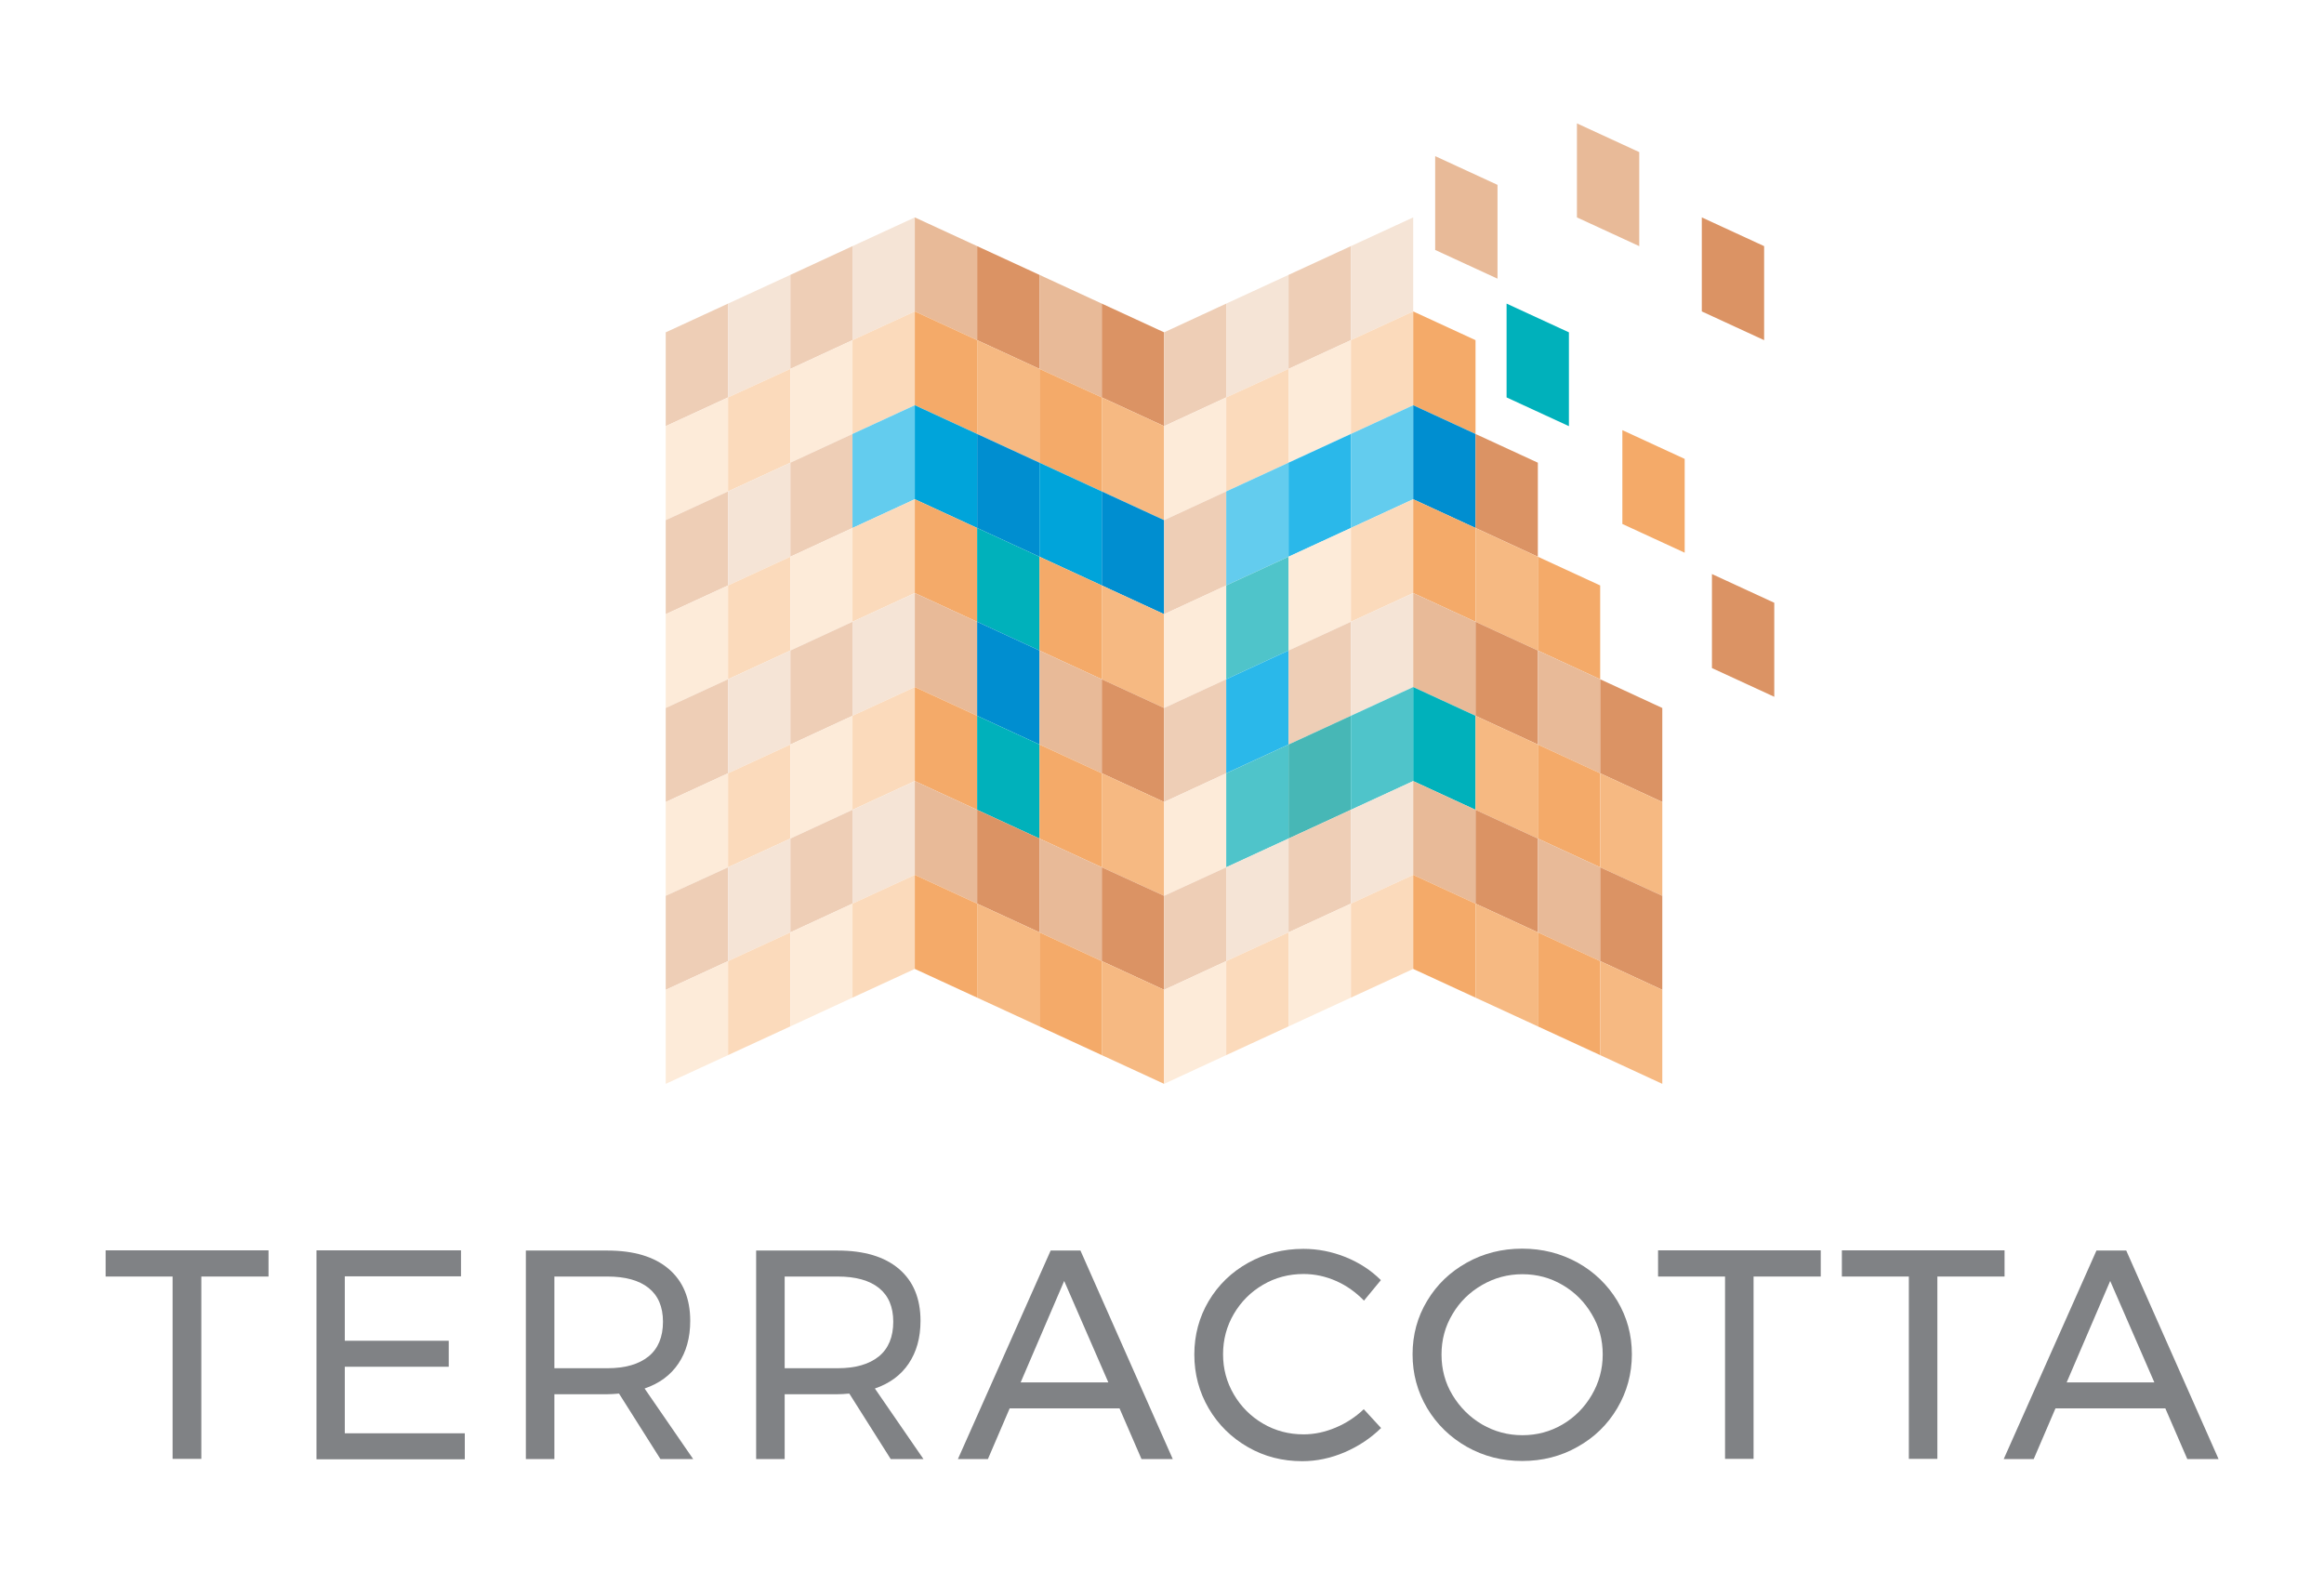
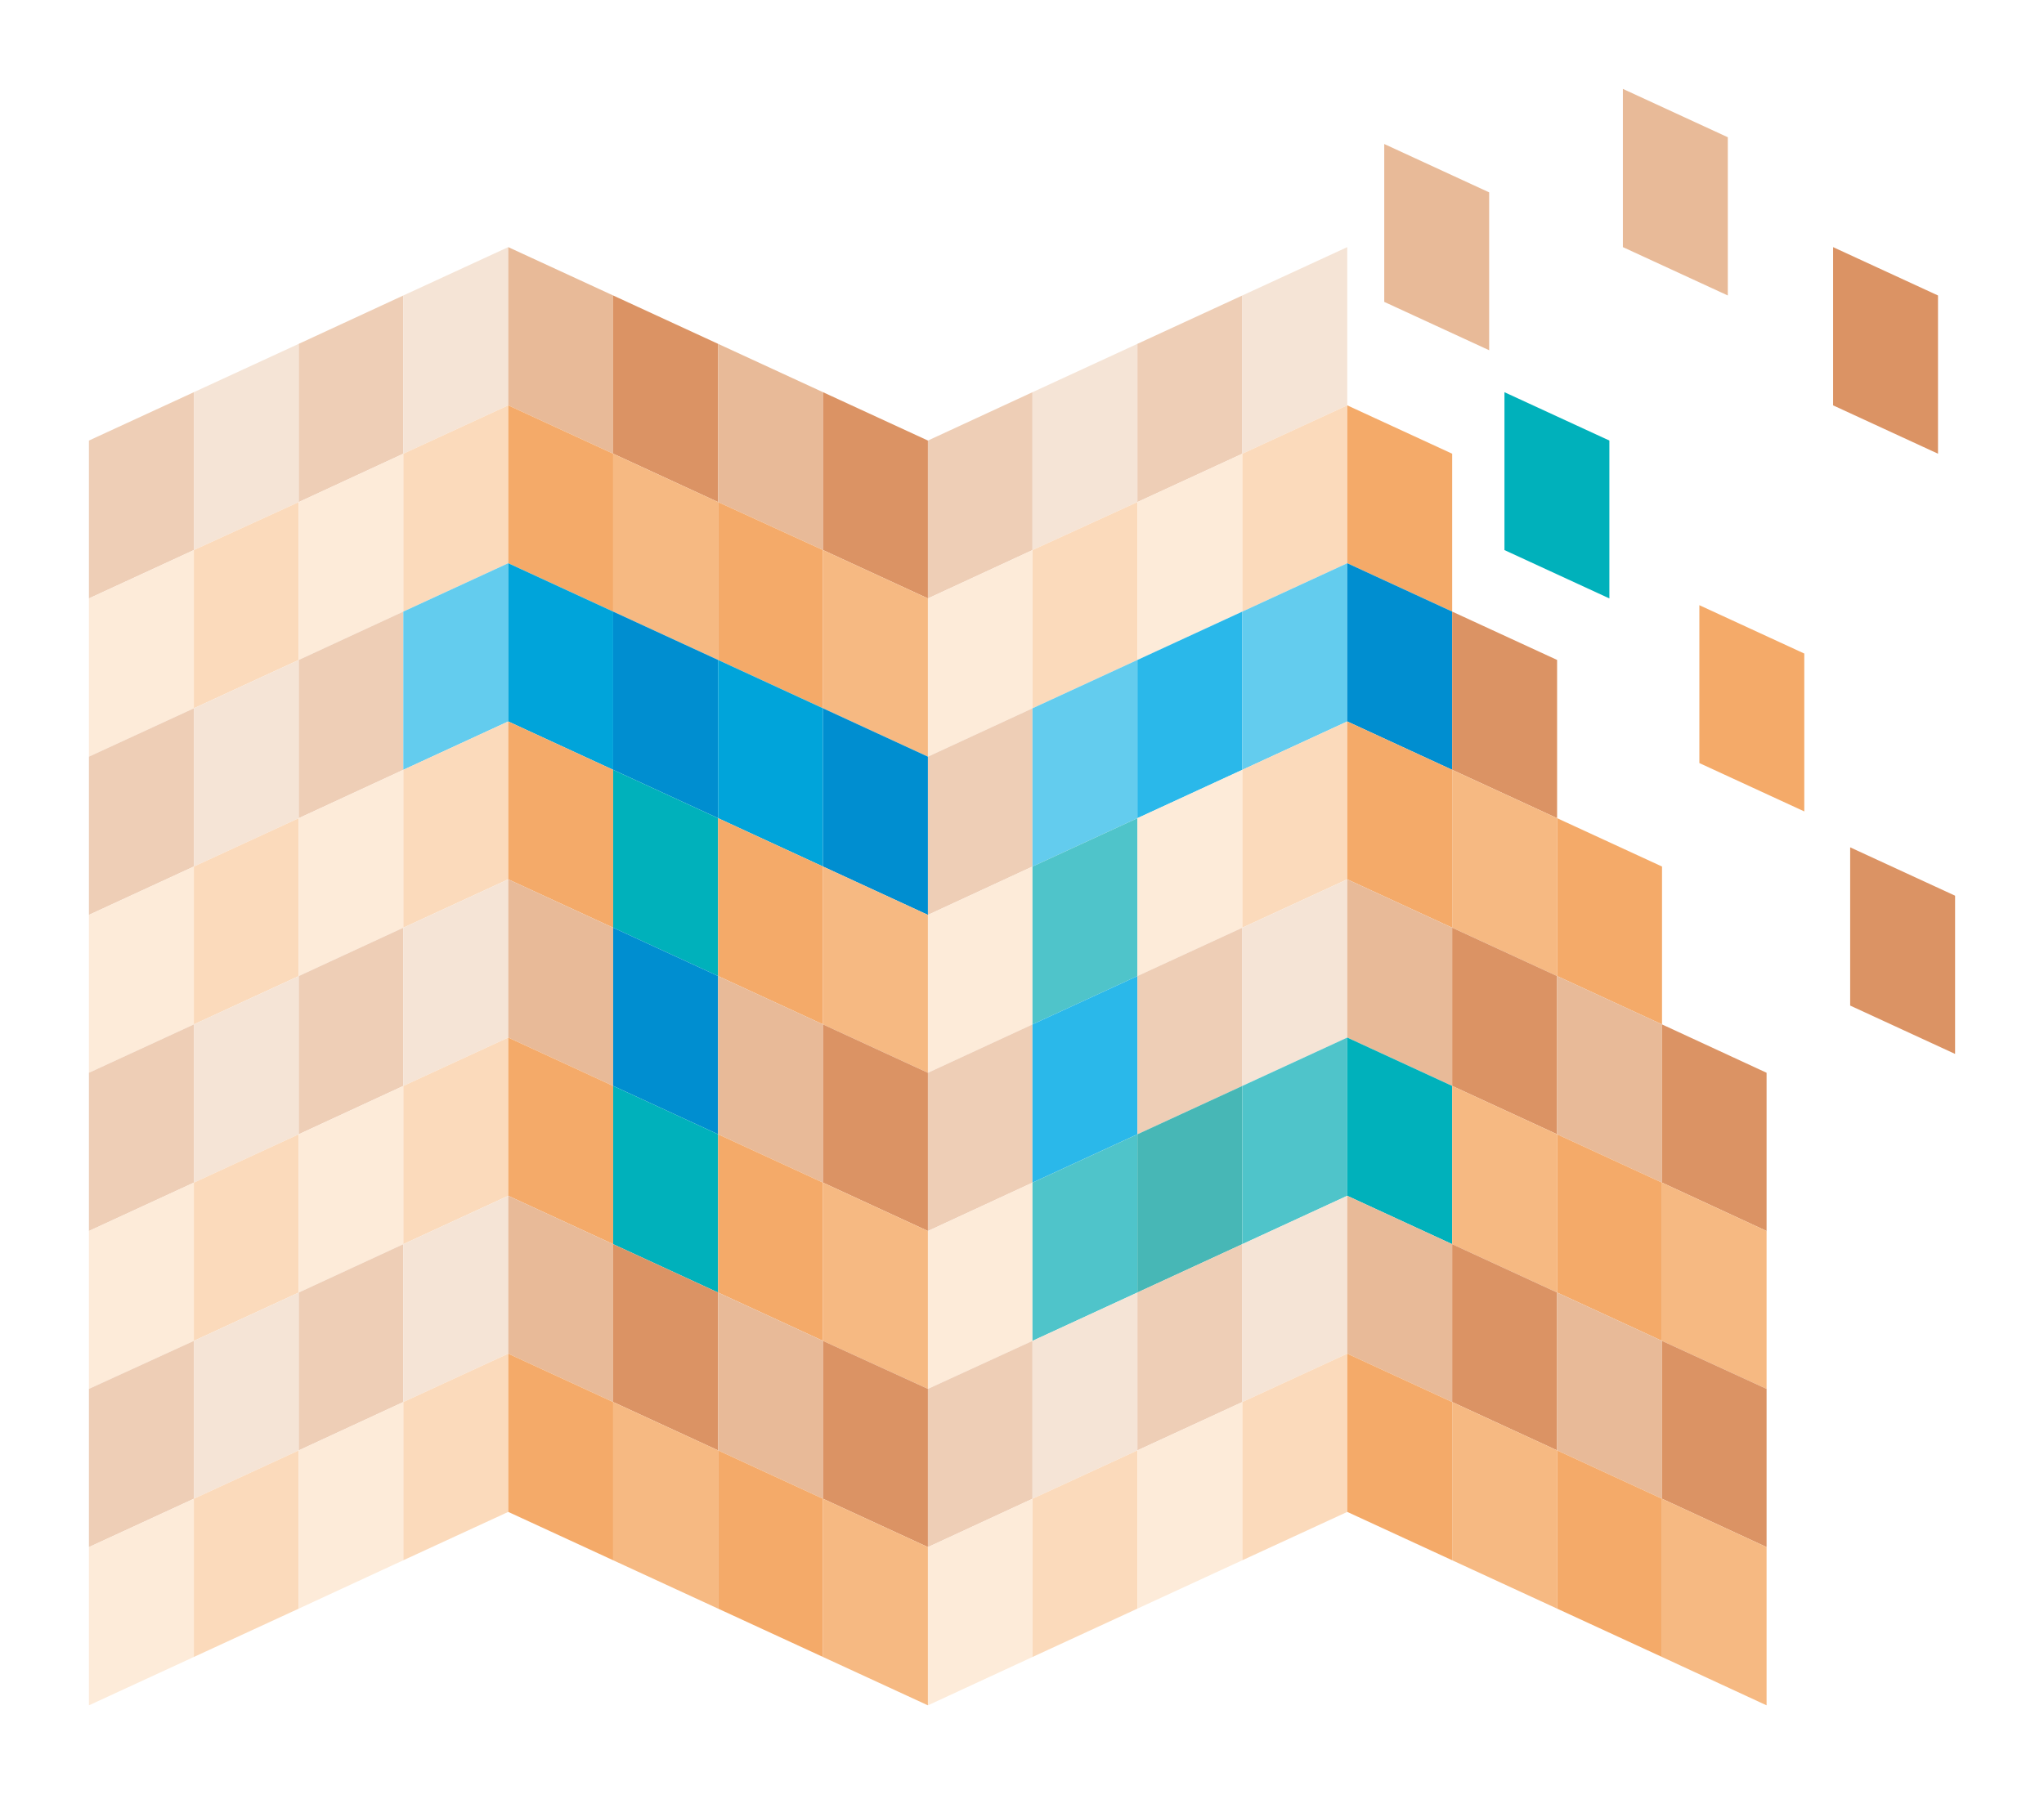
- <svg xmlns="http://www.w3.org/2000/svg" version="1.1" id="Layer_1" x="0px" y="0px" viewBox="0 0 1100 750" style="enable-background:new 0 0 1100 750;" xml:space="preserve">
-   <style type="text/css">
+ <svg xmlns="http://www.w3.org/2000/svg" version="1.1" id="Layer_1" x="0px" y="0px" viewBox="0 0 574.7 504.6" xml:space="preserve" width="574.7" height="504.6">
+   <defs id="defs289" />
+   <style type="text/css" id="style2">
	.st0{fill:#808285;}
	.st1{fill:#EECEB6;}
	.st2{fill:#FDEBD9;}
	.st3{fill:#F5E4D6;}
	.st4{fill:#FBDABB;}
	.st5{fill:#63CCEE;}
	.st6{fill:#E8BA98;}
	.st7{fill:#F4AA69;}
	.st8{fill:#DB9364;}
	.st9{fill:#F6B982;}
	.st10{fill:#00A4DA;}
	.st11{fill:#008ED0;}
	.st12{fill:#00B1BB;}
	.st13{fill:#4FC4CA;}
	.st14{fill:#2AB8EA;}
	.st15{fill:#47B7B6;}
</style>
-   <g>
-     <g>
-       <path class="st0" d="M50,591.8h77.1v12.4H95.3v86.3H81.7v-86.3H50V591.8z" />
-       <path class="st0" d="M149.7,591.8h68.5v12.3h-55v30.5h49.2v12.3h-49.2v31.5H220v12.3h-70.2V591.8z" />
-       <path class="st0" d="M312.6,690.6l-19.6-31c-2.3,0.2-4.1,0.3-5.5,0.3h-25.1v30.7h-13.5v-98.7h38.6c12.5,0,22.2,2.9,29,8.7    c6.8,5.8,10.2,14,10.2,24.6c0,8-1.9,14.7-5.6,20.2c-3.7,5.5-9,9.4-16,11.8l23,33.4H312.6z M287.5,647.6c8.5,0,14.9-1.9,19.5-5.6    c4.5-3.7,6.8-9.2,6.8-16.4c0-7.1-2.3-12.4-6.8-16c-4.5-3.6-11-5.4-19.5-5.4h-25.1v43.4H287.5z" />
-       <path class="st0" d="M421.6,690.6l-19.6-31c-2.3,0.2-4.1,0.3-5.5,0.3h-25.1v30.7h-13.5v-98.7h38.6c12.5,0,22.2,2.9,29,8.7    c6.8,5.8,10.2,14,10.2,24.6c0,8-1.9,14.7-5.6,20.2c-3.7,5.5-9,9.4-16,11.8l23,33.4H421.6z M396.5,647.6c8.5,0,14.9-1.9,19.5-5.6    c4.5-3.7,6.8-9.2,6.8-16.4c0-7.1-2.3-12.4-6.8-16c-4.5-3.6-11-5.4-19.5-5.4h-25.1v43.4H396.5z" />
-       <path class="st0" d="M540.3,690.6l-10.4-24h-52l-10.3,24h-14.2l43.9-98.7h14.1l43.7,98.7H540.3z M483.1,654.3h41.5l-20.9-48    L483.1,654.3z" />
-       <path class="st0" d="M632.4,606.3c-5-2.2-10.1-3.3-15.4-3.3c-7,0-13.4,1.7-19.2,5.1c-5.8,3.4-10.4,8-13.8,13.8    c-3.4,5.8-5.1,12.2-5.1,19.1c0,6.9,1.7,13.2,5.1,19c3.4,5.8,8,10.4,13.8,13.8c5.8,3.4,12.2,5.1,19.2,5.1c5.2,0,10.2-1.1,15.2-3.2    c5-2.1,9.4-5,13.3-8.7l8.2,8.9c-5,4.9-10.8,8.7-17.3,11.5c-6.6,2.8-13.3,4.2-20,4.2c-9.4,0-18-2.2-25.8-6.7    c-7.8-4.5-14-10.6-18.5-18.3c-4.5-7.7-6.8-16.2-6.8-25.5c0-9.2,2.3-17.7,6.8-25.3c4.6-7.7,10.8-13.7,18.7-18.1    c7.9-4.4,16.6-6.6,26.1-6.6c6.9,0,13.5,1.3,20,3.9c6.4,2.6,12,6.2,16.7,10.9l-8,9.7C641.7,611.6,637.4,608.5,632.4,606.3z" />
-       <path class="st0" d="M746.7,597.6c7.9,4.4,14.2,10.5,18.8,18.1c4.6,7.7,6.9,16.1,6.9,25.3c0,9.2-2.3,17.7-6.9,25.5    c-4.6,7.8-10.9,13.9-18.8,18.3c-7.9,4.5-16.7,6.7-26.2,6.7c-9.5,0-18.2-2.2-26.2-6.7c-7.9-4.5-14.2-10.6-18.8-18.3    c-4.6-7.8-6.9-16.2-6.9-25.5c0-9.2,2.3-17.7,6.9-25.3c4.6-7.7,10.9-13.7,18.8-18.1c7.9-4.4,16.6-6.6,26.2-6.6    C730,591,738.7,593.2,746.7,597.6z M701.5,608.2c-5.9,3.4-10.6,8-14,13.8c-3.5,5.8-5.2,12.2-5.2,19.1c0,7,1.7,13.4,5.2,19.2    c3.5,5.8,8.2,10.5,14,13.9c5.9,3.4,12.2,5.1,19.1,5.1s13.2-1.7,19-5.1c5.8-3.4,10.4-8.1,13.8-13.9c3.4-5.8,5.2-12.2,5.2-19.2    c0-7-1.7-13.3-5.2-19.1c-3.4-5.8-8-10.4-13.8-13.8c-5.8-3.4-12.1-5.1-19-5.1S707.4,604.8,701.5,608.2z" />
-       <path class="st0" d="M784.7,591.8h77.1v12.4H830v86.3h-13.5v-86.3h-31.7V591.8z" />
-       <path class="st0" d="M871.7,591.8h77.1v12.4H917v86.3h-13.5v-86.3h-31.7V591.8z" />
-       <path class="st0" d="M1035.3,690.6l-10.4-24h-52l-10.3,24h-14.2l43.9-98.7h14.1l43.7,98.7H1035.3z M978.2,654.3h41.5l-20.9-48    L978.2,654.3z" />
+   <g id="g282" transform="translate(-290.1,-33.4)">
+     <g id="g90">
+       <polygon style="fill:#eeceb6" id="polygon26" points="344.6,143.7 344.6,188.1 315.1,201.7 315.1,157.3 " class="st1" />
+       <polygon style="fill:#fdebd9" id="polygon28" points="344.6,188.1 344.6,232.6 315.1,246.2 315.1,201.7 " class="st2" />
+       <polygon style="fill:#f5e4d6" id="polygon30" points="374.1,130.1 374.1,174.6 344.6,188.1 344.6,143.7 " class="st3" />
+       <polygon style="fill:#fbdabb" id="polygon32" points="374.1,174.6 374.1,219 344.6,232.6 344.6,188.1 " class="st4" />
+       <polygon style="fill:#eeceb6" id="polygon34" points="403.5,116.5 403.5,161 374.1,174.6 374.1,130.1 " class="st1" />
+       <polygon style="fill:#fdebd9" id="polygon36" points="403.5,161 403.5,205.4 374.1,219 374.1,174.6 " class="st2" />
+       <polygon style="fill:#f5e4d6" id="polygon38" points="433,102.9 433,147.4 403.5,161 403.5,116.5 " class="st3" />
+       <polygon style="fill:#fbdabb" id="polygon40" points="433,147.4 433,191.8 403.5,205.4 403.5,161 " class="st4" />
+       <polygon style="fill:#eeceb6" id="polygon42" points="344.6,232.6 344.6,277.1 315.1,290.7 315.1,246.2 " class="st1" />
+       <polygon style="fill:#fdebd9" id="polygon44" points="344.6,277.1 344.6,321.5 315.1,335.1 315.1,290.7 " class="st2" />
+       <polygon style="fill:#f5e4d6" id="polygon46" points="374.1,219 374.1,263.5 344.6,277.1 344.6,232.6 " class="st3" />
+       <polygon style="fill:#fbdabb" id="polygon48" points="374.1,263.5 374.1,307.9 344.6,321.5 344.6,277.1 " class="st4" />
+       <polygon style="fill:#eeceb6" id="polygon50" points="403.5,205.4 403.5,249.9 374.1,263.5 374.1,219 " class="st1" />
+       <polygon style="fill:#fdebd9" id="polygon52" points="403.5,249.9 403.5,294.3 374.1,307.9 374.1,263.5 " class="st2" />
+       <polygon style="fill:#63ccee" id="polygon54" points="433,191.8 433,236.3 403.5,249.9 403.5,205.4 " class="st5" />
+       <polygon style="fill:#fbdabb" id="polygon56" points="433,236.3 433,280.7 403.5,294.3 403.5,249.9 " class="st4" />
+       <polygon style="fill:#eeceb6" id="polygon58" points="344.6,321.5 344.6,366 315.1,379.6 315.1,335.1 " class="st1" />
+       <polygon style="fill:#fdebd9" id="polygon60" points="344.6,366 344.6,410.5 315.1,424 315.1,379.6 " class="st2" />
+       <polygon style="fill:#f5e4d6" id="polygon62" points="374.1,307.9 374.1,352.4 344.6,366 344.6,321.5 " class="st3" />
+       <polygon style="fill:#fbdabb" id="polygon64" points="374.1,352.4 374.1,396.9 344.6,410.5 344.6,366 " class="st4" />
+       <polygon style="fill:#eeceb6" id="polygon66" points="403.5,294.3 403.5,338.8 374.1,352.4 374.1,307.9 " class="st1" />
+       <polygon style="fill:#fdebd9" id="polygon68" points="403.5,338.8 403.5,383.3 374.1,396.9 374.1,352.4 " class="st2" />
+       <polygon style="fill:#f5e4d6" id="polygon70" points="433,280.7 433,325.2 403.5,338.8 403.5,294.3 " class="st3" />
+       <polygon style="fill:#fbdabb" id="polygon72" points="433,325.2 433,369.7 403.5,383.3 403.5,338.8 " class="st4" />
+       <polygon style="fill:#eeceb6" id="polygon74" points="344.6,410.5 344.6,454.9 315.1,468.5 315.1,424 " class="st1" />
+       <polygon style="fill:#fdebd9" id="polygon76" points="344.6,454.9 344.6,499.4 315.1,513 315.1,468.5 " class="st2" />
+       <polygon style="fill:#f5e4d6" id="polygon78" points="374.1,396.9 374.1,441.3 344.6,454.9 344.6,410.5 " class="st3" />
+       <polygon style="fill:#fbdabb" id="polygon80" points="374.1,441.3 374.1,485.8 344.6,499.4 344.6,454.9 " class="st4" />
+       <polygon style="fill:#eeceb6" id="polygon82" points="403.5,383.3 403.5,427.7 374.1,441.3 374.1,396.9 " class="st1" />
+       <polygon style="fill:#fdebd9" id="polygon84" points="403.5,427.7 403.5,472.2 374.1,485.8 374.1,441.3 " class="st2" />
+       <polygon style="fill:#f5e4d6" id="polygon86" points="433,369.7 433,414.1 403.5,427.7 403.5,383.3 " class="st3" />
+       <polygon style="fill:#fbdabb" id="polygon88" points="433,414.1 433,458.6 403.5,472.2 403.5,427.7 " class="st4" />
    </g>
-     <g>
-       <g>
-         <polygon class="st1" points="344.6,188.1 315.1,201.7 315.1,157.3 344.6,143.7    " />
-         <polygon class="st2" points="344.6,232.6 315.1,246.2 315.1,201.7 344.6,188.1    " />
-         <polygon class="st3" points="374.1,174.6 344.6,188.1 344.6,143.7 374.1,130.1    " />
-         <polygon class="st4" points="374.1,219 344.6,232.6 344.6,188.1 374.1,174.6    " />
-         <polygon class="st1" points="403.5,161 374.1,174.6 374.1,130.1 403.5,116.5    " />
-         <polygon class="st2" points="403.5,205.4 374.1,219 374.1,174.6 403.5,161    " />
-         <polygon class="st3" points="433,147.4 403.5,161 403.5,116.5 433,102.9    " />
-         <polygon class="st4" points="433,191.8 403.5,205.4 403.5,161 433,147.4    " />
-         <polygon class="st1" points="344.6,277.1 315.1,290.7 315.1,246.2 344.6,232.6    " />
-         <polygon class="st2" points="344.6,321.5 315.1,335.1 315.1,290.7 344.6,277.1    " />
-         <polygon class="st3" points="374.1,263.5 344.6,277.1 344.6,232.6 374.1,219    " />
-         <polygon class="st4" points="374.1,307.9 344.6,321.5 344.6,277.1 374.1,263.5    " />
-         <polygon class="st1" points="403.5,249.9 374.1,263.5 374.1,219 403.5,205.4    " />
-         <polygon class="st2" points="403.5,294.3 374.1,307.9 374.1,263.5 403.5,249.9    " />
-         <polygon class="st5" points="433,236.3 403.5,249.9 403.5,205.4 433,191.8    " />
-         <polygon class="st4" points="433,280.7 403.5,294.3 403.5,249.9 433,236.3    " />
-         <polygon class="st1" points="344.6,366 315.1,379.6 315.1,335.1 344.6,321.5    " />
-         <polygon class="st2" points="344.6,410.5 315.1,424 315.1,379.6 344.6,366    " />
-         <polygon class="st3" points="374.1,352.4 344.6,366 344.6,321.5 374.1,307.9    " />
-         <polygon class="st4" points="374.1,396.9 344.6,410.5 344.6,366 374.1,352.4    " />
-         <polygon class="st1" points="403.5,338.8 374.1,352.4 374.1,307.9 403.5,294.3    " />
-         <polygon class="st2" points="403.5,383.3 374.1,396.9 374.1,352.4 403.5,338.8    " />
-         <polygon class="st3" points="433,325.2 403.5,338.8 403.5,294.3 433,280.7    " />
-         <polygon class="st4" points="433,369.7 403.5,383.3 403.5,338.8 433,325.2    " />
-         <polygon class="st1" points="344.6,454.9 315.1,468.5 315.1,424 344.6,410.5    " />
-         <polygon class="st2" points="344.6,499.4 315.1,513 315.1,468.5 344.6,454.9    " />
-         <polygon class="st3" points="374.1,441.3 344.6,454.9 344.6,410.5 374.1,396.9    " />
-         <polygon class="st4" points="374.1,485.8 344.6,499.4 344.6,454.9 374.1,441.3    " />
-         <polygon class="st1" points="403.5,427.7 374.1,441.3 374.1,396.9 403.5,383.3    " />
-         <polygon class="st2" points="403.5,472.2 374.1,485.8 374.1,441.3 403.5,427.7    " />
-         <polygon class="st3" points="433,414.1 403.5,427.7 403.5,383.3 433,369.7    " />
-         <polygon class="st4" points="433,458.6 403.5,472.2 403.5,427.7 433,414.1    " />
-       </g>
-       <g>
-         <polygon class="st6" points="462.5,161 433,147.4 433,102.9 462.5,116.5    " />
-         <polygon class="st7" points="462.5,205.4 433,191.8 433,147.4 462.5,161    " />
-         <polygon class="st8" points="492,174.6 462.5,161 462.5,116.5 492,130.1    " />
-         <polygon class="st9" points="492,219 462.5,205.4 462.5,161 492,174.6    " />
-         <polygon class="st6" points="521.5,188.1 492,174.6 492,130.1 521.5,143.7    " />
-         <polygon class="st7" points="521.5,232.6 492,219 492,174.6 521.5,188.1    " />
-         <polygon class="st8" points="551,201.7 521.5,188.1 521.5,143.7 551,157.3    " />
-         <polygon class="st9" points="551,246.2 521.5,232.6 521.5,188.1 551,201.7    " />
-         <polygon class="st10" points="462.5,249.9 433,236.3 433,191.8 462.5,205.4    " />
-         <polygon class="st7" points="462.5,294.3 433,280.7 433,236.3 462.5,249.9    " />
-         <polygon class="st11" points="492,263.5 462.5,249.9 462.5,205.4 492,219    " />
-         <polygon class="st12" points="492,307.9 462.5,294.3 462.5,249.9 492,263.5    " />
-         <polygon class="st10" points="521.5,277.1 492,263.5 492,219 521.5,232.6    " />
-         <polygon class="st7" points="521.5,321.5 492,307.9 492,263.5 521.5,277.1    " />
-         <polygon class="st11" points="551,290.7 521.5,277.1 521.5,232.6 551,246.2    " />
-         <polygon class="st9" points="551,335.1 521.5,321.5 521.5,277.1 551,290.7    " />
-         <polygon class="st6" points="462.5,338.8 433,325.2 433,280.7 462.5,294.3    " />
-         <polygon class="st7" points="462.5,383.3 433,369.7 433,325.2 462.5,338.8    " />
-         <polygon class="st11" points="492,352.4 462.5,338.8 462.5,294.3 492,307.9    " />
-         <polygon class="st12" points="492,396.9 462.5,383.3 462.5,338.8 492,352.4    " />
-         <polygon class="st6" points="521.5,366 492,352.4 492,307.9 521.5,321.5    " />
-         <polygon class="st7" points="521.5,410.5 492,396.9 492,352.4 521.5,366    " />
-         <polygon class="st8" points="551,379.6 521.5,366 521.5,321.5 551,335.1    " />
-         <polygon class="st9" points="551,424 521.5,410.5 521.5,366 551,379.6    " />
-         <polygon class="st6" points="462.5,427.7 433,414.1 433,369.7 462.5,383.3    " />
-         <polygon class="st7" points="462.5,472.2 433,458.6 433,414.1 462.5,427.7    " />
-         <polygon class="st8" points="492,441.3 462.5,427.7 462.5,383.3 492,396.9    " />
-         <polygon class="st9" points="492,485.8 462.5,472.2 462.5,427.7 492,441.3    " />
-         <polygon class="st6" points="521.5,454.9 492,441.3 492,396.9 521.5,410.5    " />
-         <polygon class="st7" points="521.5,499.4 492,485.8 492,441.3 521.5,454.9    " />
-         <polygon class="st8" points="551,468.5 521.5,454.9 521.5,410.5 551,424    " />
-         <polygon class="st9" points="551,513 521.5,499.4 521.5,454.9 551,468.5    " />
-       </g>
-       <g>
-         <polygon class="st1" points="580.4,188.1 551,201.7 551,157.3 580.4,143.7    " />
-         <polygon class="st2" points="580.4,232.6 551,246.2 551,201.7 580.4,188.1    " />
-         <polygon class="st3" points="609.9,174.6 580.4,188.1 580.4,143.7 609.9,130.1    " />
-         <polygon class="st4" points="609.9,219 580.4,232.6 580.4,188.1 609.9,174.6    " />
-         <polygon class="st1" points="639.4,161 609.9,174.6 609.9,130.1 639.4,116.5    " />
-         <polygon class="st2" points="639.4,205.4 609.9,219 609.9,174.6 639.4,161    " />
-         <polygon class="st3" points="668.9,147.4 639.4,161 639.4,116.5 668.9,102.9    " />
-         <polygon class="st4" points="668.9,191.8 639.4,205.4 639.4,161 668.9,147.4    " />
-         <polygon class="st1" points="580.4,277.1 551,290.7 551,246.2 580.4,232.6    " />
-         <polygon class="st2" points="580.4,321.5 551,335.1 551,290.7 580.4,277.1    " />
-         <polygon class="st5" points="609.9,263.5 580.4,277.1 580.4,232.6 609.9,219    " />
-         <polygon class="st13" points="609.9,307.9 580.4,321.5 580.4,277.1 609.9,263.5    " />
-         <polygon class="st14" points="639.4,249.9 609.9,263.5 609.9,219 639.4,205.4    " />
-         <polygon class="st2" points="639.4,294.3 609.9,307.9 609.9,263.5 639.4,249.9    " />
-         <polygon class="st5" points="668.9,236.3 639.4,249.9 639.4,205.4 668.9,191.8    " />
-         <polygon class="st4" points="668.9,280.7 639.4,294.3 639.4,249.9 668.9,236.3    " />
-         <polygon class="st1" points="580.4,366 551,379.6 551,335.1 580.4,321.5    " />
-         <polygon class="st2" points="580.4,410.5 551,424 551,379.6 580.4,366    " />
-         <polygon class="st14" points="609.9,352.4 580.4,366 580.4,321.5 609.9,307.9    " />
-         <polygon class="st13" points="609.9,396.9 580.4,410.5 580.4,366 609.9,352.4    " />
-         <polygon class="st1" points="639.4,338.8 609.9,352.4 609.9,307.9 639.4,294.3    " />
-         <polygon class="st15" points="639.4,383.3 609.9,396.9 609.9,352.4 639.4,338.8    " />
-         <polygon class="st3" points="668.9,325.2 639.4,338.8 639.4,294.3 668.9,280.7    " />
-         <polygon class="st13" points="668.9,369.7 639.4,383.3 639.4,338.8 668.9,325.2    " />
-         <polygon class="st1" points="580.4,454.9 551,468.5 551,424 580.4,410.5    " />
-         <polygon class="st2" points="580.4,499.4 551,513 551,468.5 580.4,454.9    " />
-         <polygon class="st3" points="609.9,441.3 580.4,454.9 580.4,410.5 609.9,396.9    " />
-         <polygon class="st4" points="609.9,485.8 580.4,499.4 580.4,454.9 609.9,441.3    " />
-         <polygon class="st1" points="639.4,427.7 609.9,441.3 609.9,396.9 639.4,383.3    " />
-         <polygon class="st2" points="639.4,472.2 609.9,485.8 609.9,441.3 639.4,427.7    " />
-         <polygon class="st3" points="668.9,414.1 639.4,427.7 639.4,383.3 668.9,369.7    " />
-         <polygon class="st4" points="668.9,458.6 639.4,472.2 639.4,427.7 668.9,414.1    " />
-       </g>
-       <g>
-         <polygon class="st6" points="708.8,131.9 679.3,118.3 679.3,73.9 708.8,87.5    " />
-         <polygon class="st7" points="698.4,205.4 668.9,191.8 668.9,147.4 698.4,161    " />
-         <polygon class="st12" points="742.6,201.7 713.1,188.1 713.1,143.7 742.6,157.3    " />
-         <polygon class="st6" points="775.9,116.5 746.4,102.9 746.4,58.4 775.9,72    " />
-         <polygon class="st7" points="797.4,261.6 767.9,248 767.9,203.6 797.4,217.2    " />
-         <polygon class="st8" points="835,161 805.5,147.4 805.5,102.9 835,116.5    " />
-         <polygon class="st11" points="698.4,249.9 668.9,236.3 668.9,191.8 698.4,205.4    " />
-         <polygon class="st7" points="698.4,294.3 668.9,280.7 668.9,236.3 698.4,249.9    " />
-         <polygon class="st8" points="727.9,263.5 698.4,249.9 698.4,205.4 727.9,219    " />
-         <polygon class="st9" points="727.9,307.9 698.4,294.3 698.4,249.9 727.9,263.5    " />
-         <polygon class="st7" points="757.4,321.5 727.9,307.9 727.9,263.5 757.4,277.1    " />
-         <polygon class="st8" points="839.8,329.8 810.3,316.2 810.3,271.7 839.8,285.3    " />
-         <polygon class="st6" points="698.4,338.8 668.9,325.2 668.9,280.7 698.4,294.3    " />
-         <polygon class="st12" points="698.4,383.3 668.9,369.7 668.9,325.2 698.4,338.8    " />
-         <polygon class="st8" points="727.9,352.4 698.4,338.8 698.4,294.3 727.9,307.9    " />
-         <polygon class="st9" points="727.9,396.9 698.4,383.3 698.4,338.8 727.9,352.4    " />
-         <polygon class="st6" points="757.4,366 727.9,352.4 727.9,307.9 757.4,321.5    " />
-         <polygon class="st7" points="757.4,410.5 727.9,396.9 727.9,352.4 757.4,366    " />
-         <polygon class="st8" points="786.8,379.6 757.4,366 757.4,321.5 786.8,335.1    " />
-         <polygon class="st9" points="786.8,424 757.4,410.5 757.4,366 786.8,379.6    " />
-         <polygon class="st6" points="698.4,427.7 668.9,414.1 668.9,369.7 698.4,383.3    " />
-         <polygon class="st7" points="698.4,472.2 668.9,458.6 668.9,414.1 698.4,427.7    " />
-         <polygon class="st8" points="727.9,441.3 698.4,427.7 698.4,383.3 727.9,396.9    " />
-         <polygon class="st9" points="727.9,485.8 698.4,472.2 698.4,427.7 727.9,441.3    " />
-         <polygon class="st6" points="757.4,454.9 727.9,441.3 727.9,396.9 757.4,410.5    " />
-         <polygon class="st7" points="757.4,499.4 727.9,485.8 727.9,441.3 757.4,454.9    " />
-         <polygon class="st8" points="786.8,468.5 757.4,454.9 757.4,410.5 786.8,424    " />
-         <polygon class="st9" points="786.8,513 757.4,499.4 757.4,454.9 786.8,468.5    " />
-       </g>
+     <g id="g156">
+       <polygon style="fill:#e8ba98" id="polygon92" points="462.5,116.5 462.5,161 433,147.4 433,102.9 " class="st6" />
+       <polygon style="fill:#f4aa69" id="polygon94" points="462.5,161 462.5,205.4 433,191.8 433,147.4 " class="st7" />
+       <polygon style="fill:#db9364" id="polygon96" points="492,130.1 492,174.6 462.5,161 462.5,116.5 " class="st8" />
+       <polygon style="fill:#f6b982" id="polygon98" points="492,174.6 492,219 462.5,205.4 462.5,161 " class="st9" />
+       <polygon style="fill:#e8ba98" id="polygon100" points="521.5,143.7 521.5,188.1 492,174.6 492,130.1 " class="st6" />
+       <polygon style="fill:#f4aa69" id="polygon102" points="521.5,188.1 521.5,232.6 492,219 492,174.6 " class="st7" />
+       <polygon style="fill:#db9364" id="polygon104" points="551,157.3 551,201.7 521.5,188.1 521.5,143.7 " class="st8" />
+       <polygon style="fill:#f6b982" id="polygon106" points="551,201.7 551,246.2 521.5,232.6 521.5,188.1 " class="st9" />
+       <polygon style="fill:#00a4da" id="polygon108" points="462.5,205.4 462.5,249.9 433,236.3 433,191.8 " class="st10" />
+       <polygon style="fill:#f4aa69" id="polygon110" points="462.5,249.9 462.5,294.3 433,280.7 433,236.3 " class="st7" />
+       <polygon style="fill:#008ed0" id="polygon112" points="492,219 492,263.5 462.5,249.9 462.5,205.4 " class="st11" />
+       <polygon style="fill:#00b1bb" id="polygon114" points="492,263.5 492,307.9 462.5,294.3 462.5,249.9 " class="st12" />
+       <polygon style="fill:#00a4da" id="polygon116" points="521.5,232.6 521.5,277.1 492,263.5 492,219 " class="st10" />
+       <polygon style="fill:#f4aa69" id="polygon118" points="521.5,277.1 521.5,321.5 492,307.9 492,263.5 " class="st7" />
+       <polygon style="fill:#008ed0" id="polygon120" points="551,246.2 551,290.7 521.5,277.1 521.5,232.6 " class="st11" />
+       <polygon style="fill:#f6b982" id="polygon122" points="551,290.7 551,335.1 521.5,321.5 521.5,277.1 " class="st9" />
+       <polygon style="fill:#e8ba98" id="polygon124" points="462.5,294.3 462.5,338.8 433,325.2 433,280.7 " class="st6" />
+       <polygon style="fill:#f4aa69" id="polygon126" points="462.5,338.8 462.5,383.3 433,369.7 433,325.2 " class="st7" />
+       <polygon style="fill:#008ed0" id="polygon128" points="492,307.9 492,352.4 462.5,338.8 462.5,294.3 " class="st11" />
+       <polygon style="fill:#00b1bb" id="polygon130" points="492,352.4 492,396.9 462.5,383.3 462.5,338.8 " class="st12" />
+       <polygon style="fill:#e8ba98" id="polygon132" points="521.5,321.5 521.5,366 492,352.4 492,307.9 " class="st6" />
+       <polygon style="fill:#f4aa69" id="polygon134" points="521.5,366 521.5,410.5 492,396.9 492,352.4 " class="st7" />
+       <polygon style="fill:#db9364" id="polygon136" points="551,335.1 551,379.6 521.5,366 521.5,321.5 " class="st8" />
+       <polygon style="fill:#f6b982" id="polygon138" points="551,379.6 551,424 521.5,410.5 521.5,366 " class="st9" />
+       <polygon style="fill:#e8ba98" id="polygon140" points="462.5,383.3 462.5,427.7 433,414.1 433,369.7 " class="st6" />
+       <polygon style="fill:#f4aa69" id="polygon142" points="462.5,427.7 462.5,472.2 433,458.6 433,414.1 " class="st7" />
+       <polygon style="fill:#db9364" id="polygon144" points="492,396.9 492,441.3 462.5,427.7 462.5,383.3 " class="st8" />
+       <polygon style="fill:#f6b982" id="polygon146" points="492,441.3 492,485.8 462.5,472.2 462.5,427.7 " class="st9" />
+       <polygon style="fill:#e8ba98" id="polygon148" points="521.5,410.5 521.5,454.9 492,441.3 492,396.9 " class="st6" />
+       <polygon style="fill:#f4aa69" id="polygon150" points="521.5,454.9 521.5,499.4 492,485.8 492,441.3 " class="st7" />
+       <polygon style="fill:#db9364" id="polygon152" points="551,424 551,468.5 521.5,454.9 521.5,410.5 " class="st8" />
+       <polygon style="fill:#f6b982" id="polygon154" points="551,468.5 551,513 521.5,499.4 521.5,454.9 " class="st9" />
+     </g>
+     <g id="g222">
+       <polygon style="fill:#eeceb6" id="polygon158" points="580.4,143.7 580.4,188.1 551,201.7 551,157.3 " class="st1" />
+       <polygon style="fill:#fdebd9" id="polygon160" points="580.4,188.1 580.4,232.6 551,246.2 551,201.7 " class="st2" />
+       <polygon style="fill:#f5e4d6" id="polygon162" points="609.9,130.1 609.9,174.6 580.4,188.1 580.4,143.7 " class="st3" />
+       <polygon style="fill:#fbdabb" id="polygon164" points="609.9,174.6 609.9,219 580.4,232.6 580.4,188.1 " class="st4" />
+       <polygon style="fill:#eeceb6" id="polygon166" points="639.4,116.5 639.4,161 609.9,174.6 609.9,130.1 " class="st1" />
+       <polygon style="fill:#fdebd9" id="polygon168" points="639.4,161 639.4,205.4 609.9,219 609.9,174.6 " class="st2" />
+       <polygon style="fill:#f5e4d6" id="polygon170" points="668.9,102.9 668.9,147.4 639.4,161 639.4,116.5 " class="st3" />
+       <polygon style="fill:#fbdabb" id="polygon172" points="668.9,147.4 668.9,191.8 639.4,205.4 639.4,161 " class="st4" />
+       <polygon style="fill:#eeceb6" id="polygon174" points="580.4,232.6 580.4,277.1 551,290.7 551,246.2 " class="st1" />
+       <polygon style="fill:#fdebd9" id="polygon176" points="580.4,277.1 580.4,321.5 551,335.1 551,290.7 " class="st2" />
+       <polygon style="fill:#63ccee" id="polygon178" points="609.9,219 609.9,263.5 580.4,277.1 580.4,232.6 " class="st5" />
+       <polygon style="fill:#4fc4ca" id="polygon180" points="609.9,263.5 609.9,307.9 580.4,321.5 580.4,277.1 " class="st13" />
+       <polygon style="fill:#2ab8ea" id="polygon182" points="639.4,205.4 639.4,249.9 609.9,263.5 609.9,219 " class="st14" />
+       <polygon style="fill:#fdebd9" id="polygon184" points="639.4,249.9 639.4,294.3 609.9,307.9 609.9,263.5 " class="st2" />
+       <polygon style="fill:#63ccee" id="polygon186" points="668.9,191.8 668.9,236.3 639.4,249.9 639.4,205.4 " class="st5" />
+       <polygon style="fill:#fbdabb" id="polygon188" points="668.9,236.3 668.9,280.7 639.4,294.3 639.4,249.9 " class="st4" />
+       <polygon style="fill:#eeceb6" id="polygon190" points="580.4,321.5 580.4,366 551,379.6 551,335.1 " class="st1" />
+       <polygon style="fill:#fdebd9" id="polygon192" points="580.4,366 580.4,410.5 551,424 551,379.6 " class="st2" />
+       <polygon style="fill:#2ab8ea" id="polygon194" points="609.9,307.9 609.9,352.4 580.4,366 580.4,321.5 " class="st14" />
+       <polygon style="fill:#4fc4ca" id="polygon196" points="609.9,352.4 609.9,396.9 580.4,410.5 580.4,366 " class="st13" />
+       <polygon style="fill:#eeceb6" id="polygon198" points="639.4,294.3 639.4,338.8 609.9,352.4 609.9,307.9 " class="st1" />
+       <polygon style="fill:#47b7b6" id="polygon200" points="639.4,338.8 639.4,383.3 609.9,396.9 609.9,352.4 " class="st15" />
+       <polygon style="fill:#f5e4d6" id="polygon202" points="668.9,280.7 668.9,325.2 639.4,338.8 639.4,294.3 " class="st3" />
+       <polygon style="fill:#4fc4ca" id="polygon204" points="668.9,325.2 668.9,369.7 639.4,383.3 639.4,338.8 " class="st13" />
+       <polygon style="fill:#eeceb6" id="polygon206" points="580.4,410.5 580.4,454.9 551,468.5 551,424 " class="st1" />
+       <polygon style="fill:#fdebd9" id="polygon208" points="580.4,454.9 580.4,499.4 551,513 551,468.5 " class="st2" />
+       <polygon style="fill:#f5e4d6" id="polygon210" points="609.9,396.9 609.9,441.3 580.4,454.9 580.4,410.5 " class="st3" />
+       <polygon style="fill:#fbdabb" id="polygon212" points="609.9,441.3 609.9,485.8 580.4,499.4 580.4,454.9 " class="st4" />
+       <polygon style="fill:#eeceb6" id="polygon214" points="639.4,383.3 639.4,427.7 609.9,441.3 609.9,396.9 " class="st1" />
+       <polygon style="fill:#fdebd9" id="polygon216" points="639.4,427.7 639.4,472.2 609.9,485.8 609.9,441.3 " class="st2" />
+       <polygon style="fill:#f5e4d6" id="polygon218" points="668.9,369.7 668.9,414.1 639.4,427.7 639.4,383.3 " class="st3" />
+       <polygon style="fill:#fbdabb" id="polygon220" points="668.9,414.1 668.9,458.6 639.4,472.2 639.4,427.7 " class="st4" />
+     </g>
+     <g id="g280">
+       <polygon style="fill:#e8ba98" id="polygon224" points="708.8,87.5 708.8,131.9 679.3,118.3 679.3,73.9 " class="st6" />
+       <polygon style="fill:#f4aa69" id="polygon226" points="698.4,161 698.4,205.4 668.9,191.8 668.9,147.4 " class="st7" />
+       <polygon style="fill:#00b1bb" id="polygon228" points="742.6,157.3 742.6,201.7 713.1,188.1 713.1,143.7 " class="st12" />
+       <polygon style="fill:#e8ba98" id="polygon230" points="775.9,72 775.9,116.5 746.4,102.9 746.4,58.4 " class="st6" />
+       <polygon style="fill:#f4aa69" id="polygon232" points="797.4,217.2 797.4,261.6 767.9,248 767.9,203.6 " class="st7" />
+       <polygon style="fill:#db9364" id="polygon234" points="835,116.5 835,161 805.5,147.4 805.5,102.9 " class="st8" />
+       <polygon style="fill:#008ed0" id="polygon236" points="698.4,205.4 698.4,249.9 668.9,236.3 668.9,191.8 " class="st11" />
+       <polygon style="fill:#f4aa69" id="polygon238" points="698.4,249.9 698.4,294.3 668.9,280.7 668.9,236.3 " class="st7" />
+       <polygon style="fill:#db9364" id="polygon240" points="727.9,219 727.9,263.5 698.4,249.9 698.4,205.4 " class="st8" />
+       <polygon style="fill:#f6b982" id="polygon242" points="727.9,263.5 727.9,307.9 698.4,294.3 698.4,249.9 " class="st9" />
+       <polygon style="fill:#f4aa69" id="polygon244" points="757.4,277.1 757.4,321.5 727.9,307.9 727.9,263.5 " class="st7" />
+       <polygon style="fill:#db9364" id="polygon246" points="839.8,285.3 839.8,329.8 810.3,316.2 810.3,271.7 " class="st8" />
+       <polygon style="fill:#e8ba98" id="polygon248" points="698.4,294.3 698.4,338.8 668.9,325.2 668.9,280.7 " class="st6" />
+       <polygon style="fill:#00b1bb" id="polygon250" points="698.4,338.8 698.4,383.3 668.9,369.7 668.9,325.2 " class="st12" />
+       <polygon style="fill:#db9364" id="polygon252" points="727.9,307.9 727.9,352.4 698.4,338.8 698.4,294.3 " class="st8" />
+       <polygon style="fill:#f6b982" id="polygon254" points="727.9,352.4 727.9,396.9 698.4,383.3 698.4,338.8 " class="st9" />
+       <polygon style="fill:#e8ba98" id="polygon256" points="757.4,321.5 757.4,366 727.9,352.4 727.9,307.9 " class="st6" />
+       <polygon style="fill:#f4aa69" id="polygon258" points="757.4,366 757.4,410.5 727.9,396.9 727.9,352.4 " class="st7" />
+       <polygon style="fill:#db9364" id="polygon260" points="786.8,335.1 786.8,379.6 757.4,366 757.4,321.5 " class="st8" />
+       <polygon style="fill:#f6b982" id="polygon262" points="786.8,379.6 786.8,424 757.4,410.5 757.4,366 " class="st9" />
+       <polygon style="fill:#e8ba98" id="polygon264" points="698.4,383.3 698.4,427.7 668.9,414.1 668.9,369.7 " class="st6" />
+       <polygon style="fill:#f4aa69" id="polygon266" points="698.4,427.7 698.4,472.2 668.9,458.6 668.9,414.1 " class="st7" />
+       <polygon style="fill:#db9364" id="polygon268" points="727.9,396.9 727.9,441.3 698.4,427.7 698.4,383.3 " class="st8" />
+       <polygon style="fill:#f6b982" id="polygon270" points="727.9,441.3 727.9,485.8 698.4,472.2 698.4,427.7 " class="st9" />
+       <polygon style="fill:#e8ba98" id="polygon272" points="757.4,410.5 757.4,454.9 727.9,441.3 727.9,396.9 " class="st6" />
+       <polygon style="fill:#f4aa69" id="polygon274" points="757.4,454.9 757.4,499.4 727.9,485.8 727.9,441.3 " class="st7" />
+       <polygon style="fill:#db9364" id="polygon276" points="786.8,424 786.8,468.5 757.4,454.9 757.4,410.5 " class="st8" />
+       <polygon style="fill:#f6b982" id="polygon278" points="786.8,468.5 786.8,513 757.4,499.4 757.4,454.9 " class="st9" />
    </g>
  </g>
</svg>
